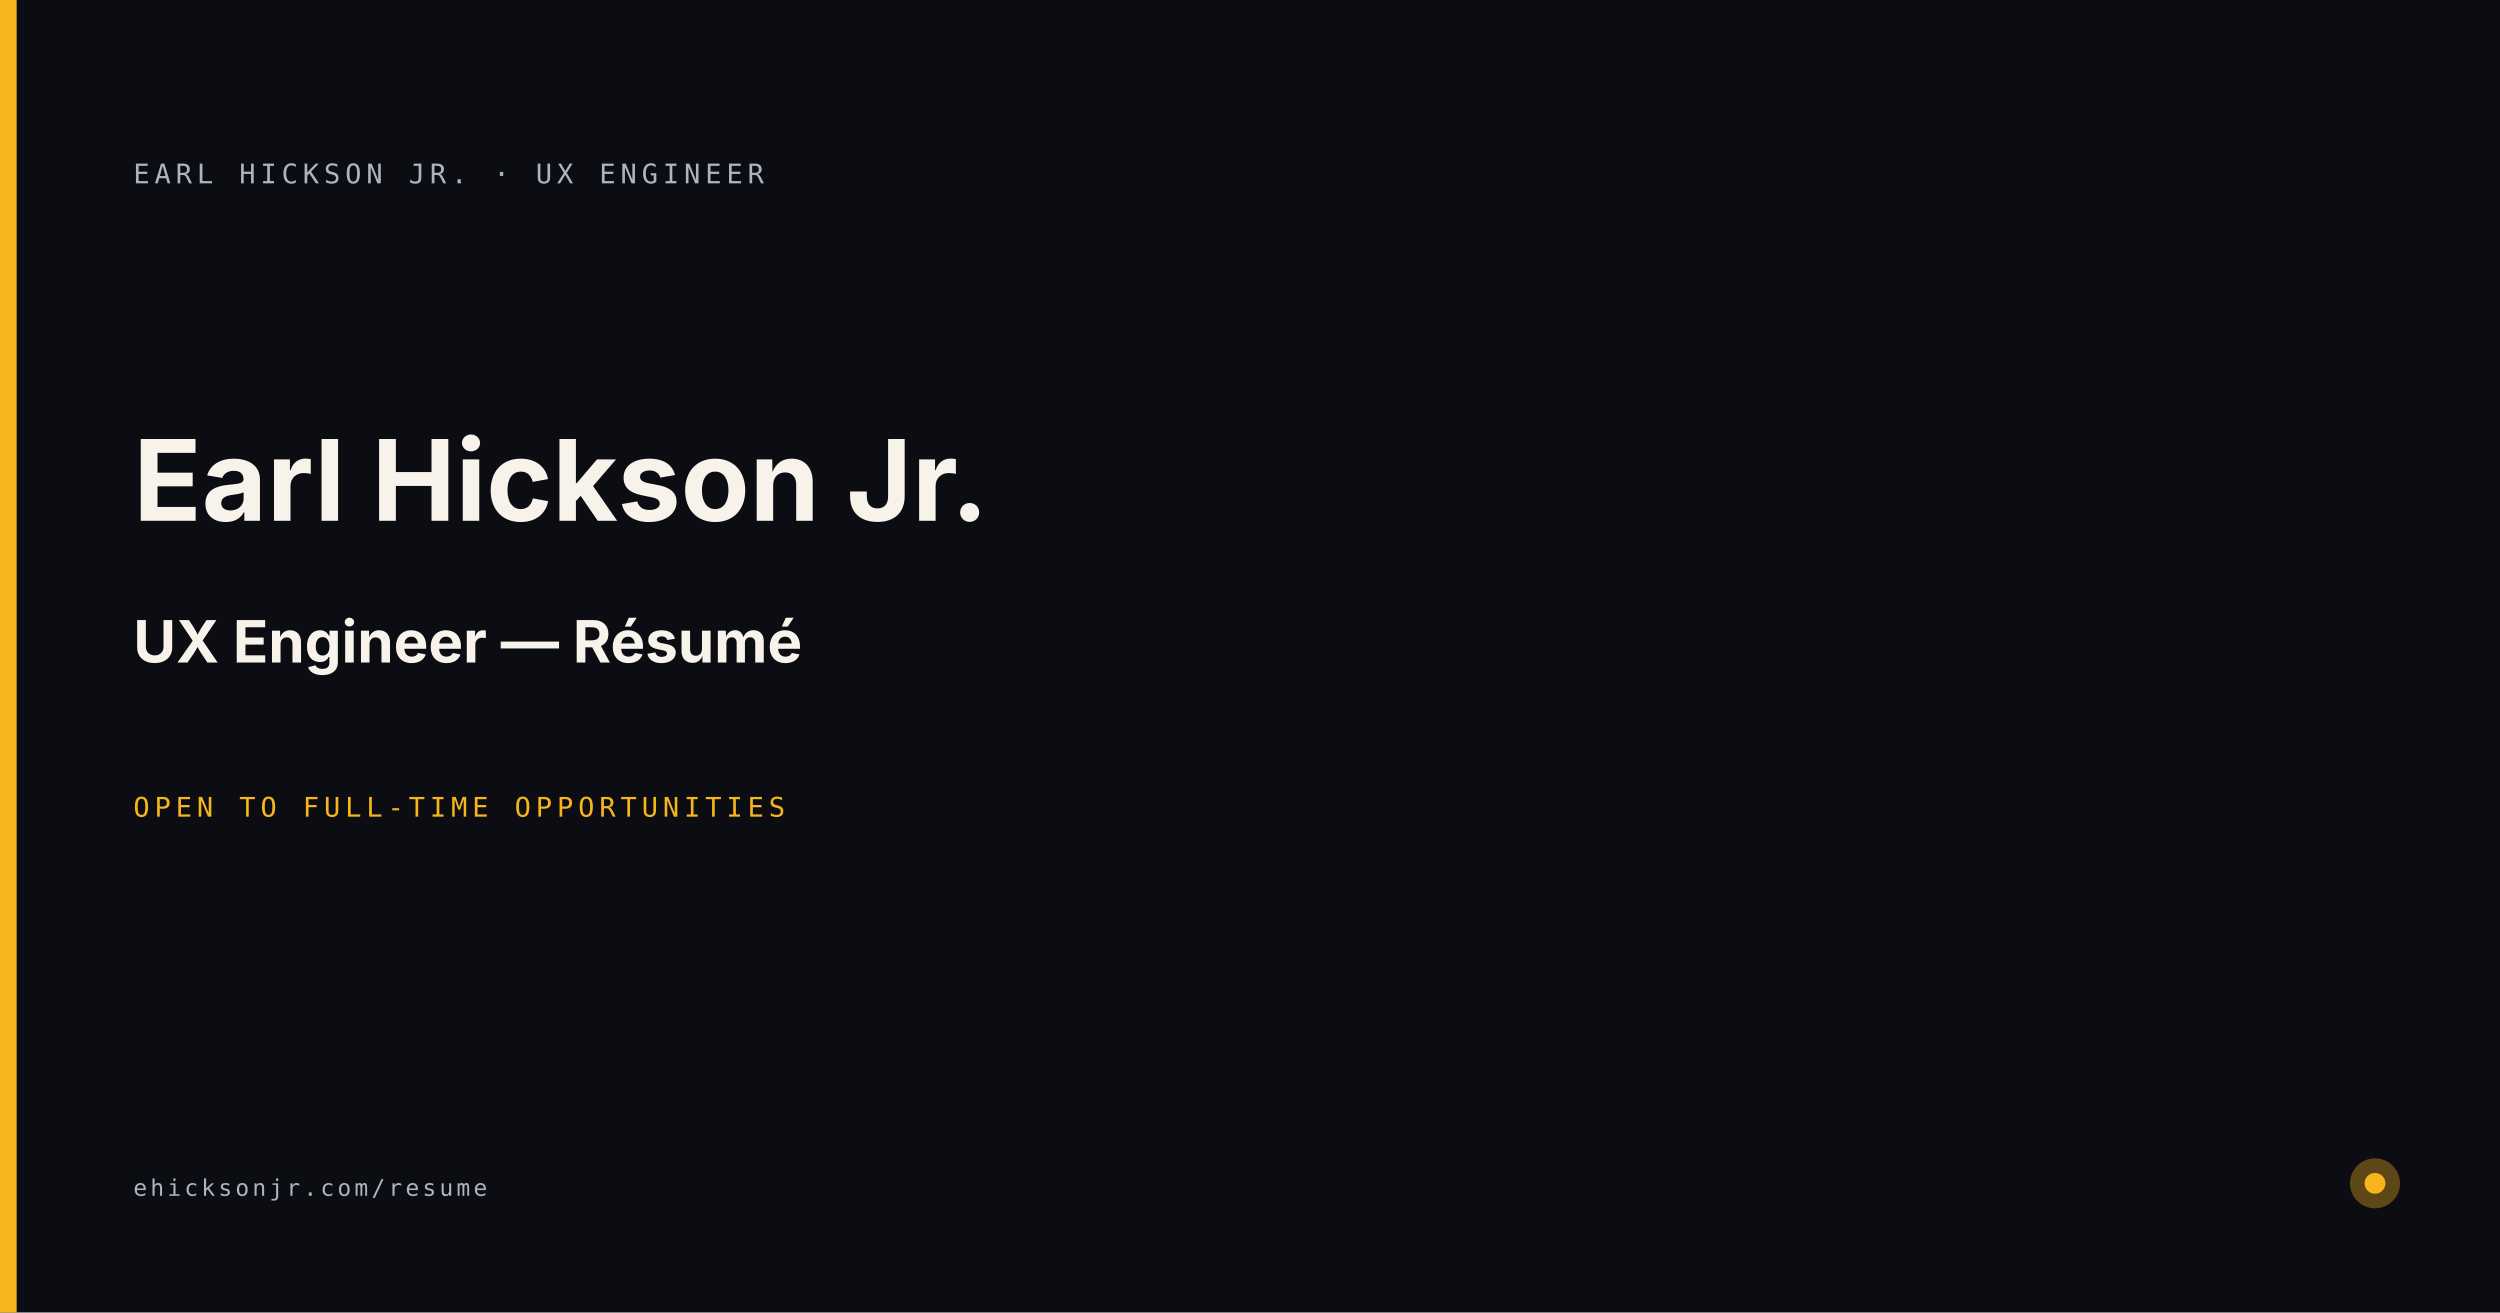
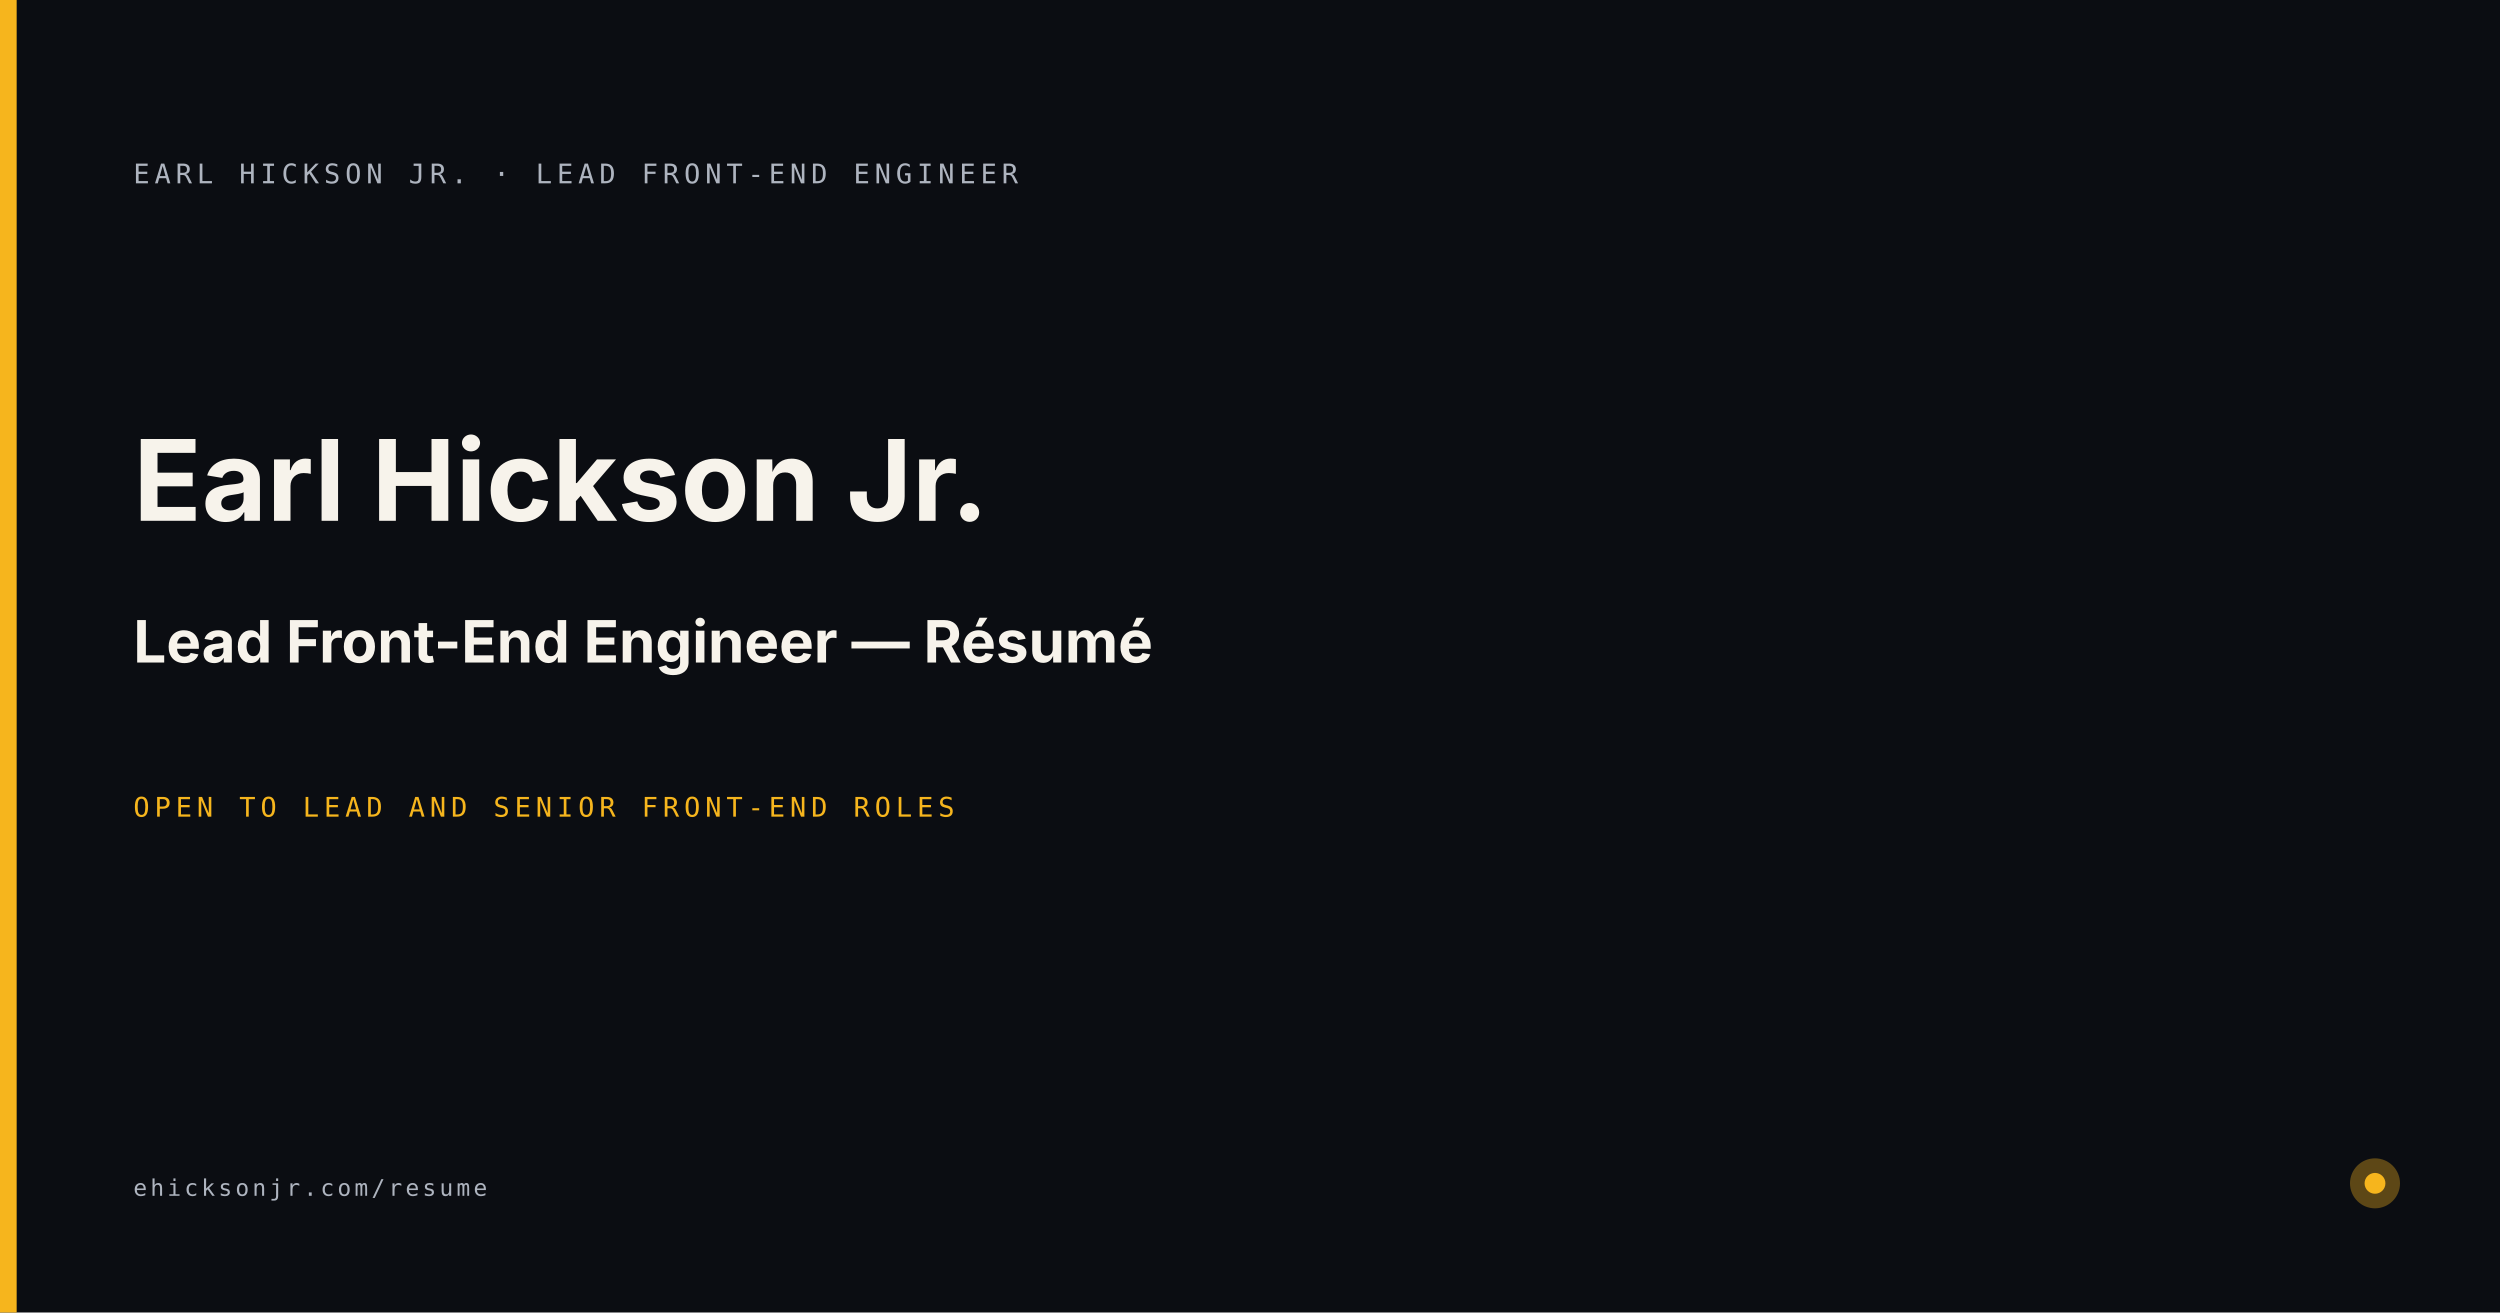
<svg xmlns="http://www.w3.org/2000/svg" width="1200" height="630" viewBox="0 0 1200 630">
  <rect width="1200" height="630" fill="#0B0D12" />
  <rect x="0" y="0" width="8" height="630" fill="#F6B51D" />
-   <text x="64" y="88" font-family="'JetBrains Mono',ui-monospace,'SF Mono',Menlo,Consolas,monospace" font-size="13" letter-spacing="0.18em" fill="#AEB4BF">EARL HICKSON JR. · UX ENGINEER</text>
+   <text x="64" y="88" font-family="'JetBrains Mono',ui-monospace,'SF Mono',Menlo,Consolas,monospace" font-size="13" letter-spacing="0.18em" fill="#AEB4BF">EARL HICKSON JR. · LEAD FRONT-END ENGINEER</text>
  <text x="64" y="250" font-family="Manrope,Inter,Arial,sans-serif" font-size="54" font-weight="700" fill="#F7F3EB">Earl Hickson Jr.</text>
-   <text x="64" y="318" font-family="Manrope,Inter,Arial,sans-serif" font-size="28" font-weight="700" fill="#F7F3EB">UX Engineer — Résumé</text>
-   <text x="64" y="392" font-family="'JetBrains Mono',ui-monospace,'SF Mono',Menlo,Consolas,monospace" font-size="13" letter-spacing="0.18em" fill="#F6B51D">OPEN TO FULL-TIME OPPORTUNITIES</text>
+   <text x="64" y="318" font-family="Manrope,Inter,Arial,sans-serif" font-size="28" font-weight="700" fill="#F7F3EB">Lead Front-End Engineer — Résumé</text>
+   <text x="64" y="392" font-family="'JetBrains Mono',ui-monospace,'SF Mono',Menlo,Consolas,monospace" font-size="13" letter-spacing="0.18em" fill="#F6B51D">OPEN TO LEAD AND SENIOR FRONT-END ROLES</text>
  <text x="64" y="574" font-family="'JetBrains Mono',ui-monospace,'SF Mono',Menlo,Consolas,monospace" font-size="11" letter-spacing="0.14em" fill="#AEB4BF">ehicksonjr.com/resume</text>
  <circle cx="1140" cy="568" r="8" fill="none" stroke="#F6B51D" stroke-opacity="0.35" stroke-width="8" />
  <circle cx="1140" cy="568" r="5" fill="#F6B51D" />
</svg>
